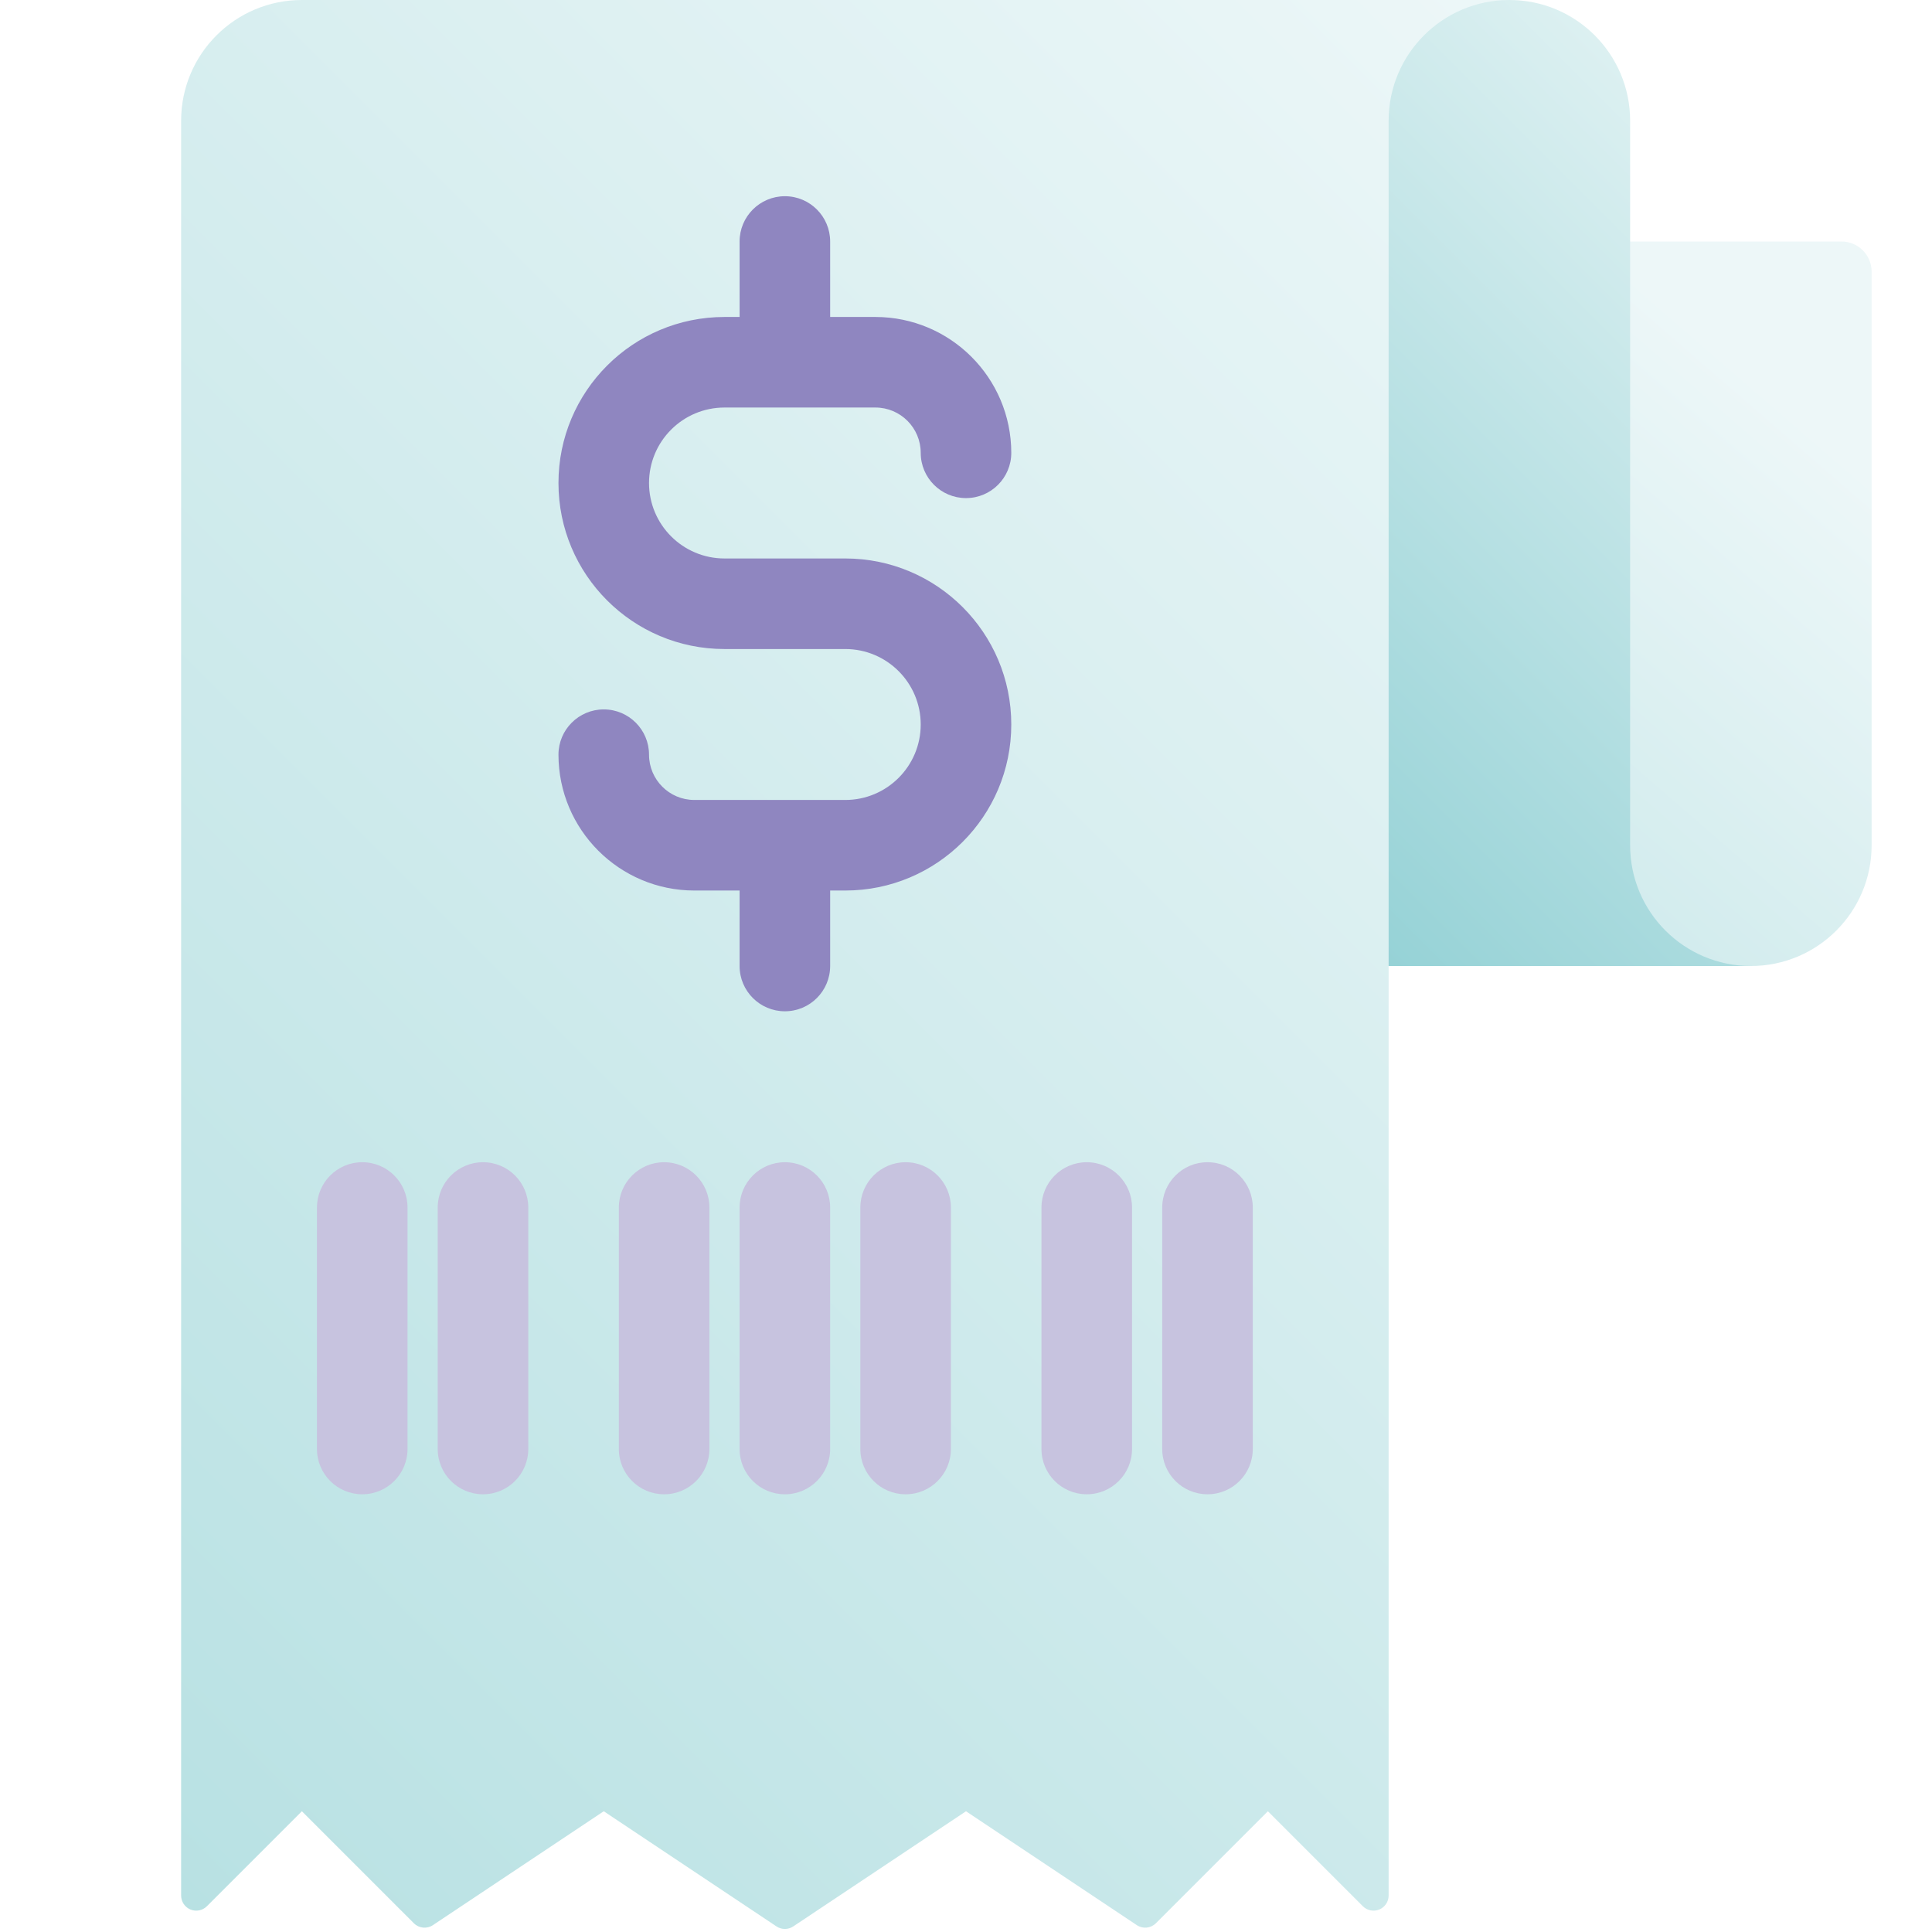
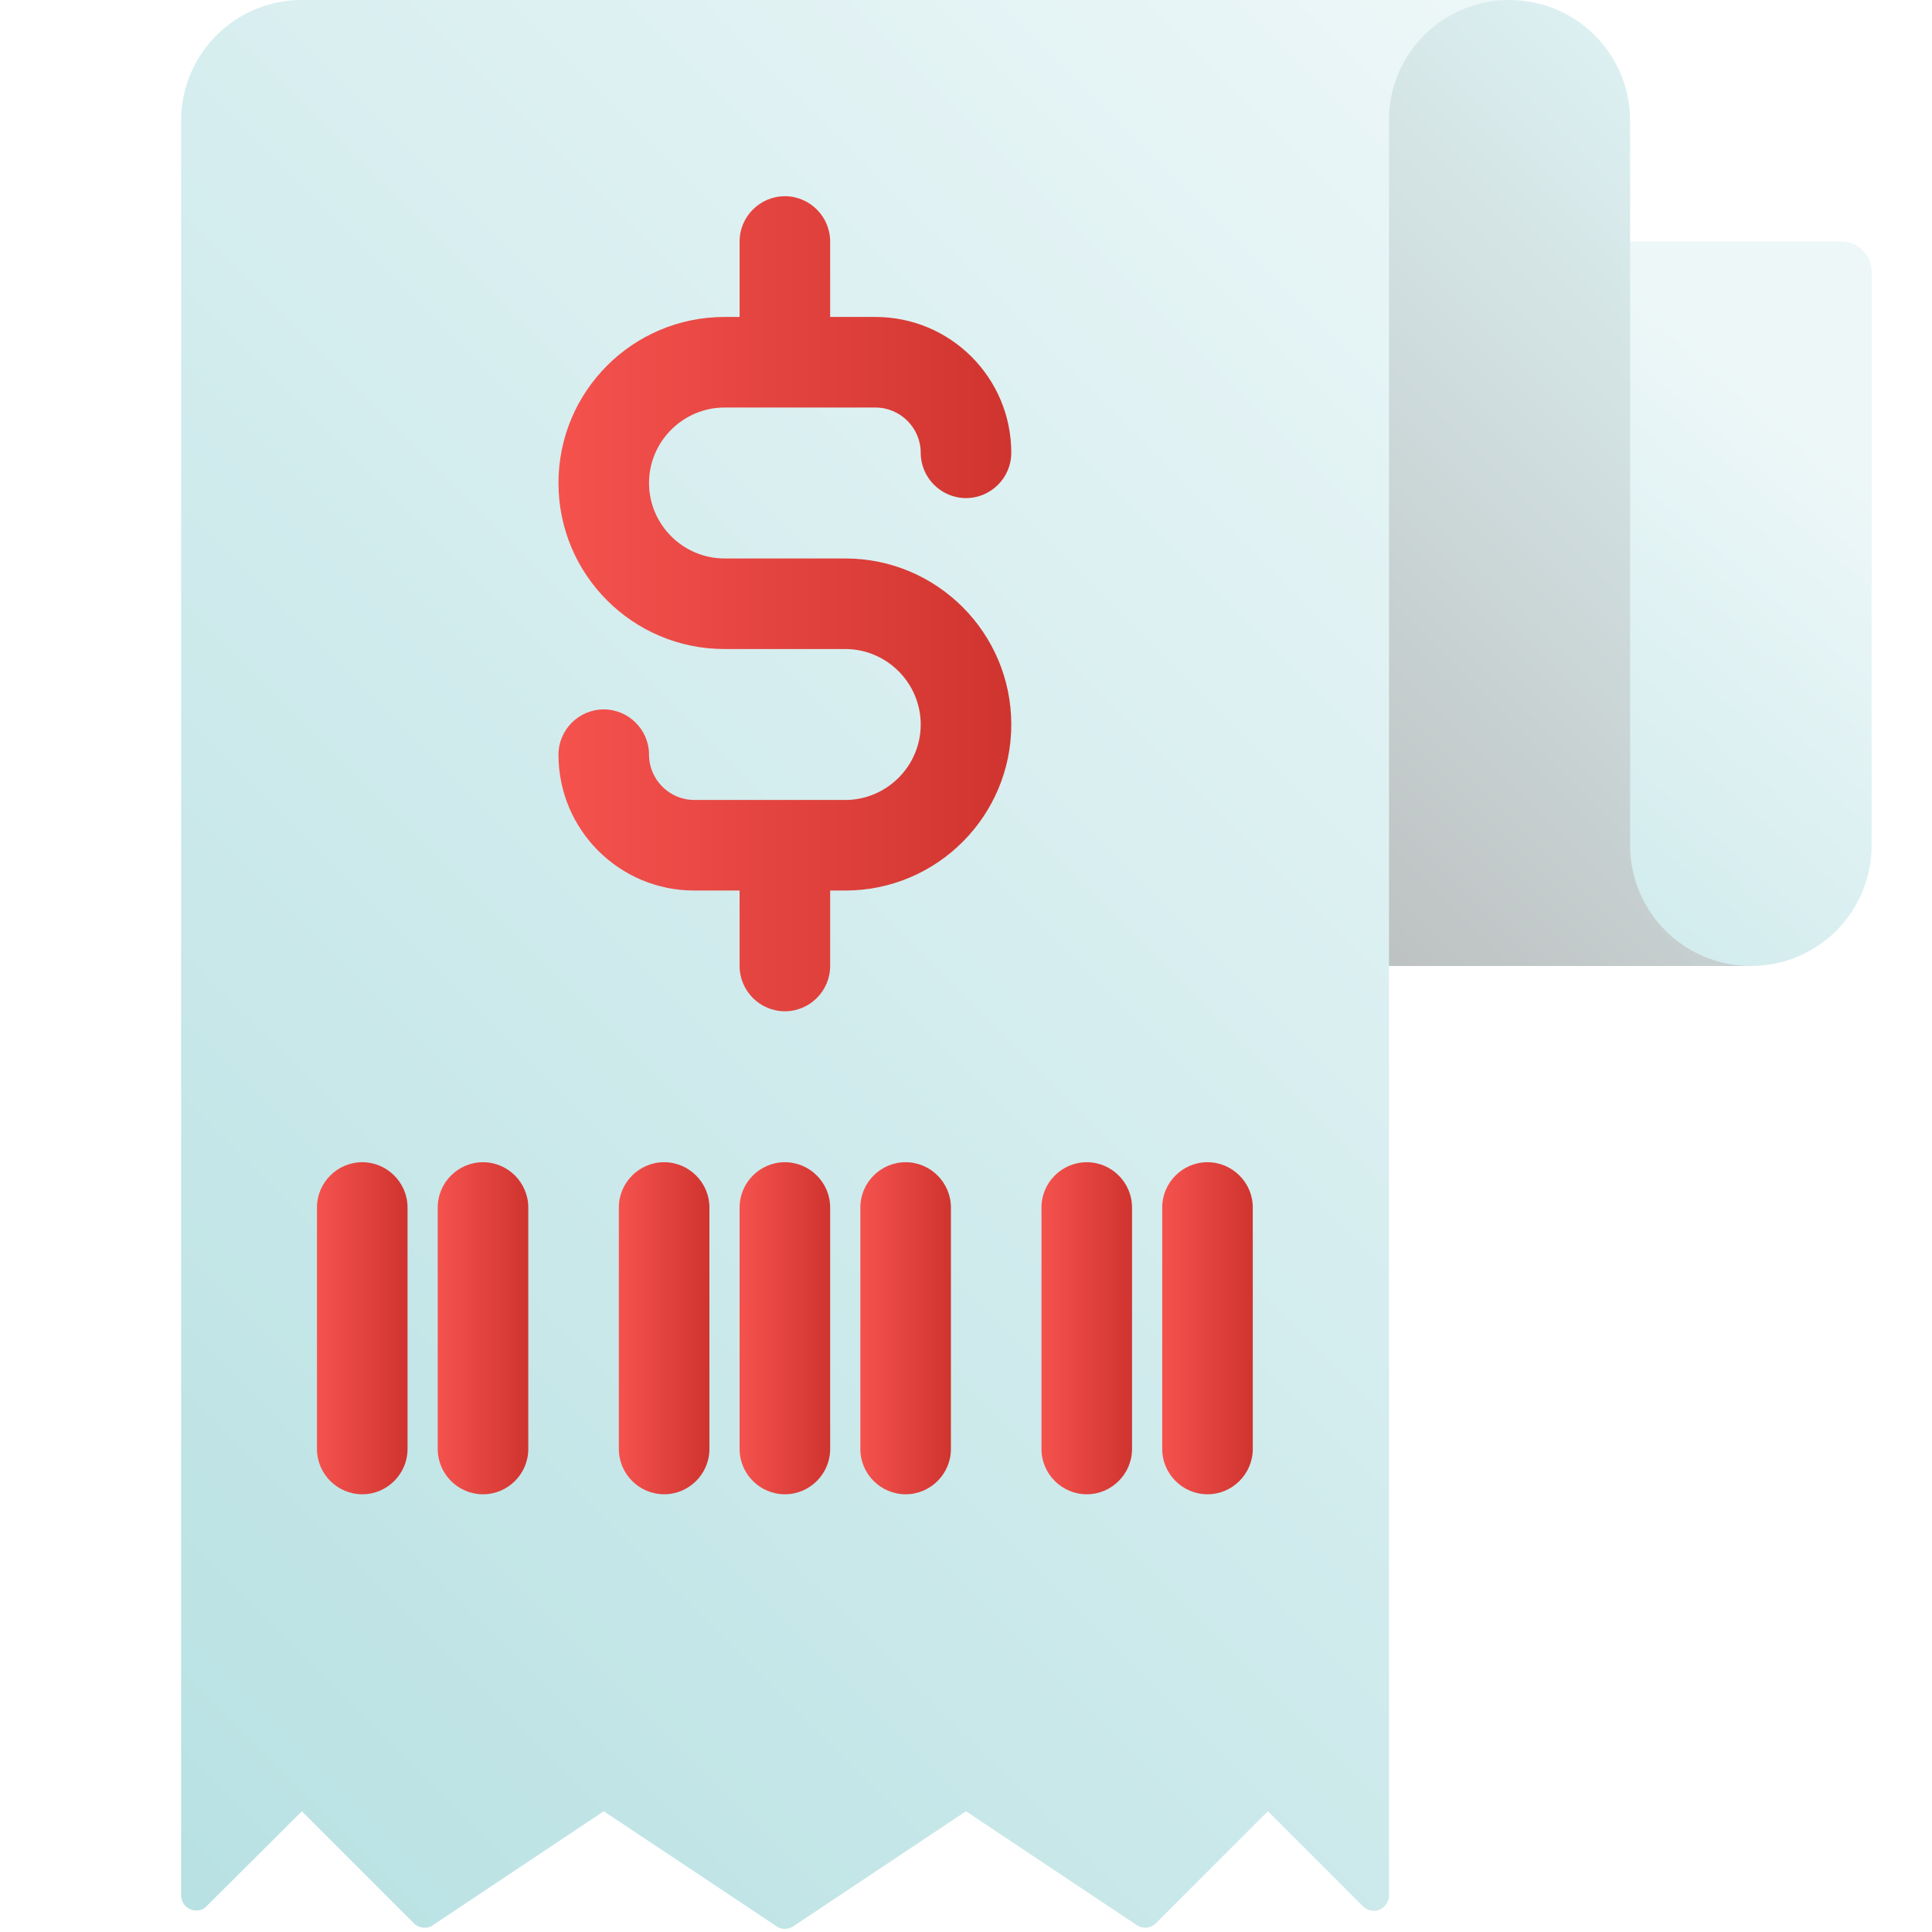
- <svg xmlns="http://www.w3.org/2000/svg" xmlns:xlink="http://www.w3.org/1999/xlink" height="512" viewBox="0 0 512 512" width="512">
-   <linearGradient id="New_Gradient_Swatch_16" gradientUnits="userSpaceOnUse" x1="303.876" x2="470.571" y1="297.939" y2="105.418">
-     <stop offset="0" stop-color="#b8e1e3" />
-     <stop offset="1" stop-color="#edf7f8" />
-   </linearGradient>
-   <linearGradient id="New_Gradient_Swatch_20" gradientUnits="userSpaceOnUse" x1="268" x2="458.627" y1="236" y2="45.373">
-     <stop offset="0" stop-color="#83cacf" />
-     <stop offset="1" stop-color="#dcf0f1" />
-   </linearGradient>
-   <linearGradient id="New_Gradient_Swatch_16-2" x1="6.683" x2="434.689" xlink:href="#New_Gradient_Swatch_16" y1="462.695" y2="34.689" />
-   <g id="_29-Receipt" data-name="29-Receipt">
-     <g id="gradient">
-       <path d="m368 64v160a32 32 0 0 0 32 32h64a32 32 0 0 0 32-32v-152a8 8 0 0 0 -8-8z" fill="url(#New_Gradient_Swatch_16)" />
-       <path d="m432 224v-192a32 32 0 0 0 -32-32h-112v256h176a32 32 0 0 1 -32-32z" fill="url(#New_Gradient_Swatch_20)" />
-       <path d="m400 0h-320a32 32 0 0 0 -32 32v470.343a4 4 0 0 0 6.828 2.829l25.172-25.172 29.681 29.681a4 4 0 0 0 5.047.5l45.272-30.181 45.781 30.521a4 4 0 0 0 4.438 0l45.781-30.521 45.272 30.181a4 4 0 0 0 5.047-.5l29.681-29.681 25.172 25.172a4 4 0 0 0 6.828-2.829v-470.343a32 32 0 0 1 32-32z" fill="url(#New_Gradient_Swatch_16-2)" />
-       <path d="m224 148h-32a20 20 0 0 1 0-40h40a12.013 12.013 0 0 1 12 12 12 12 0 0 0 24 0 36.04 36.04 0 0 0 -36-36h-12v-20a12 12 0 0 0 -24 0v20h-4a44 44 0 0 0 0 88h32a20 20 0 0 1 0 40h-40a12.013 12.013 0 0 1 -12-12 12 12 0 0 0 -24 0 36.04 36.04 0 0 0 36 36h12v20a12 12 0 0 0 24 0v-20h4a44 44 0 0 0 0-88z" fill="#8f86c0" />
-       <g fill="#c7c3df">
-         <path d="m96 396a12 12 0 0 1 -12-12v-64a12 12 0 0 1 24 0v64a12 12 0 0 1 -12 12z" />
-         <path d="m128 396a12 12 0 0 1 -12-12v-64a12 12 0 0 1 24 0v64a12 12 0 0 1 -12 12z" />
-         <path d="m176 396a12 12 0 0 1 -12-12v-64a12 12 0 0 1 24 0v64a12 12 0 0 1 -12 12z" />
-         <path d="m208 396a12 12 0 0 1 -12-12v-64a12 12 0 0 1 24 0v64a12 12 0 0 1 -12 12z" />
-         <path d="m240 396a12 12 0 0 1 -12-12v-64a12 12 0 0 1 24 0v64a12 12 0 0 1 -12 12z" />
-         <path d="m288 396a12 12 0 0 1 -12-12v-64a12 12 0 0 1 24 0v64a12 12 0 0 1 -12 12z" />
-         <path d="m320 396a12 12 0 0 1 -12-12v-64a12 12 0 0 1 24 0v64a12 12 0 0 1 -12 12z" />
-       </g>
+ <svg xmlns="http://www.w3.org/2000/svg" version="1.1" id="Layer_1" x="0px" y="0px" viewBox="0 0 512 512" style="enable-background:new 0 0 512 512;" xml:space="preserve">
+   <style type="text/css">
+ 	.st0{fill:url(#SVGID_1_);}
+ 	.st1{fill:url(#SVGID_2_);}
+ 	.st2{fill:url(#SVGID_3_);}
+ 	.st3{fill:url(#SVGID_4_);}
+ 	.st4{fill:url(#SVGID_5_);}
+ 	.st5{fill:url(#SVGID_6_);}
+ 	.st6{fill:url(#SVGID_7_);}
+ 	.st7{fill:url(#SVGID_8_);}
+ 	.st8{fill:url(#SVGID_9_);}
+ 	.st9{fill:url(#SVGID_10_);}
+ 	.st10{fill:url(#SVGID_11_);}
+ </style>
+   <g id="gradient">
+     <linearGradient id="SVGID_1_" gradientUnits="userSpaceOnUse" x1="303.876" y1="214.061" x2="470.571" y2="406.582" gradientTransform="matrix(1 0 0 -1 0 512)">
+       <stop offset="0" style="stop-color:#B8E1E3" />
+       <stop offset="1" style="stop-color:#EDF7F8" />
+     </linearGradient>
+     <path class="st0" d="M368,64v160c0,17.7,14.3,32,32,32h64c17.7,0,32-14.3,32-32V72c0-4.4-3.6-8-8-8H368z" />
+     <linearGradient id="SVGID_2_" gradientUnits="userSpaceOnUse" x1="268" y1="276" x2="458.627" y2="466.627" gradientTransform="matrix(1 0 0 -1 0 512)">
+       <stop offset="0" style="stop-color:#B5B5B5" />
+       <stop offset="1" style="stop-color:#DCF0F1" />
+     </linearGradient>
+     <path class="st1" d="M432,224V32c0-17.7-14.3-32-32-32H288v256h176C446.3,256,432,241.7,432,224z" />
+     <linearGradient id="SVGID_3_" gradientUnits="userSpaceOnUse" x1="6.686" y1="49.314" x2="434.686" y2="477.314" gradientTransform="matrix(1 0 0 -1 0 512)">
+       <stop offset="0" style="stop-color:#B8E1E3" />
+       <stop offset="1" style="stop-color:#EDF7F8" />
+     </linearGradient>
+     <path class="st2" d="M400,0H80C62.3,0,48,14.3,48,32v470.3c0,2.2,1.8,4,4,4c1.1,0,2.1-0.4,2.8-1.2L80,480l29.7,29.7   c1.3,1.3,3.5,1.6,5,0.5L160,480l45.8,30.5c1.3,0.9,3.1,0.9,4.4,0L256,480l45.3,30.2c1.6,1.1,3.7,0.8,5-0.5L336,480l25.2,25.2   c1.6,1.6,4.1,1.6,5.7,0c0.7-0.8,1.2-1.8,1.2-2.8V32C368,14.3,382.3,0,400,0z" />
+     <linearGradient id="SVGID_4_" gradientUnits="userSpaceOnUse" x1="148" y1="160" x2="268" y2="160">
+       <stop offset="0" style="stop-color:#F5524E" />
+       <stop offset="1" style="stop-color:#D0342F" />
+     </linearGradient>
+     <path class="st3" d="M224,148h-32c-11,0-20-9-20-20s9-20,20-20h40c6.6,0,12,5.4,12,12c0,6.6,5.4,12,12,12s12-5.4,12-12   c0-19.9-16.1-36-36-36h-12V64c0-6.6-5.4-12-12-12s-12,5.4-12,12v20h-4c-24.3,0-44,19.7-44,44s19.7,44,44,44h32c11,0,20,9,20,20   s-9,20-20,20h-40c-6.6,0-12-5.4-12-12c0-6.6-5.4-12-12-12s-12,5.4-12,12c0,19.9,16.1,36,36,36h12v20c0,6.6,5.4,12,12,12   s12-5.4,12-12v-20h4c24.3,0,44-19.7,44-44S248.3,148,224,148z" />
+     <g>
+       <linearGradient id="SVGID_5_" gradientUnits="userSpaceOnUse" x1="84" y1="352" x2="108" y2="352">
+         <stop offset="0" style="stop-color:#F5524E" />
+         <stop offset="1" style="stop-color:#D0342F" />
+       </linearGradient>
+       <path class="st4" d="M96,396c-6.6,0-12-5.4-12-12v-64c0-6.6,5.4-12,12-12s12,5.4,12,12v64C108,390.6,102.6,396,96,396z" />
+       <linearGradient id="SVGID_6_" gradientUnits="userSpaceOnUse" x1="116" y1="352" x2="140" y2="352">
+         <stop offset="0" style="stop-color:#F5524E" />
+         <stop offset="1" style="stop-color:#D0342F" />
+       </linearGradient>
+       <path class="st5" d="M128,396c-6.6,0-12-5.4-12-12v-64c0-6.6,5.4-12,12-12c6.6,0,12,5.4,12,12v64C140,390.6,134.6,396,128,396z" />
+       <linearGradient id="SVGID_7_" gradientUnits="userSpaceOnUse" x1="164" y1="352" x2="188" y2="352">
+         <stop offset="0" style="stop-color:#F5524E" />
+         <stop offset="1" style="stop-color:#D0342F" />
+       </linearGradient>
+       <path class="st6" d="M176,396c-6.6,0-12-5.4-12-12v-64c0-6.6,5.4-12,12-12s12,5.4,12,12v64C188,390.6,182.6,396,176,396z" />
+       <linearGradient id="SVGID_8_" gradientUnits="userSpaceOnUse" x1="196" y1="352" x2="220" y2="352">
+         <stop offset="0" style="stop-color:#F5524E" />
+         <stop offset="1" style="stop-color:#D0342F" />
+       </linearGradient>
+       <path class="st7" d="M208,396c-6.6,0-12-5.4-12-12v-64c0-6.6,5.4-12,12-12s12,5.4,12,12v64C220,390.6,214.6,396,208,396z" />
+       <linearGradient id="SVGID_9_" gradientUnits="userSpaceOnUse" x1="228" y1="352" x2="252" y2="352">
+         <stop offset="0" style="stop-color:#F5524E" />
+         <stop offset="1" style="stop-color:#D0342F" />
+       </linearGradient>
+       <path class="st8" d="M240,396c-6.6,0-12-5.4-12-12v-64c0-6.6,5.4-12,12-12s12,5.4,12,12v64C252,390.6,246.6,396,240,396z" />
+       <linearGradient id="SVGID_10_" gradientUnits="userSpaceOnUse" x1="276" y1="352" x2="300" y2="352">
+         <stop offset="0" style="stop-color:#F5524E" />
+         <stop offset="1" style="stop-color:#D0342F" />
+       </linearGradient>
+       <path class="st9" d="M288,396c-6.6,0-12-5.4-12-12v-64c0-6.6,5.4-12,12-12s12,5.4,12,12v64C300,390.6,294.6,396,288,396z" />
+       <linearGradient id="SVGID_11_" gradientUnits="userSpaceOnUse" x1="308" y1="352" x2="332" y2="352">
+         <stop offset="0" style="stop-color:#F5524E" />
+         <stop offset="1" style="stop-color:#D0342F" />
+       </linearGradient>
+       <path class="st10" d="M320,396c-6.6,0-12-5.4-12-12v-64c0-6.6,5.4-12,12-12s12,5.4,12,12v64C332,390.6,326.6,396,320,396z" />
    </g>
  </g>
</svg>
